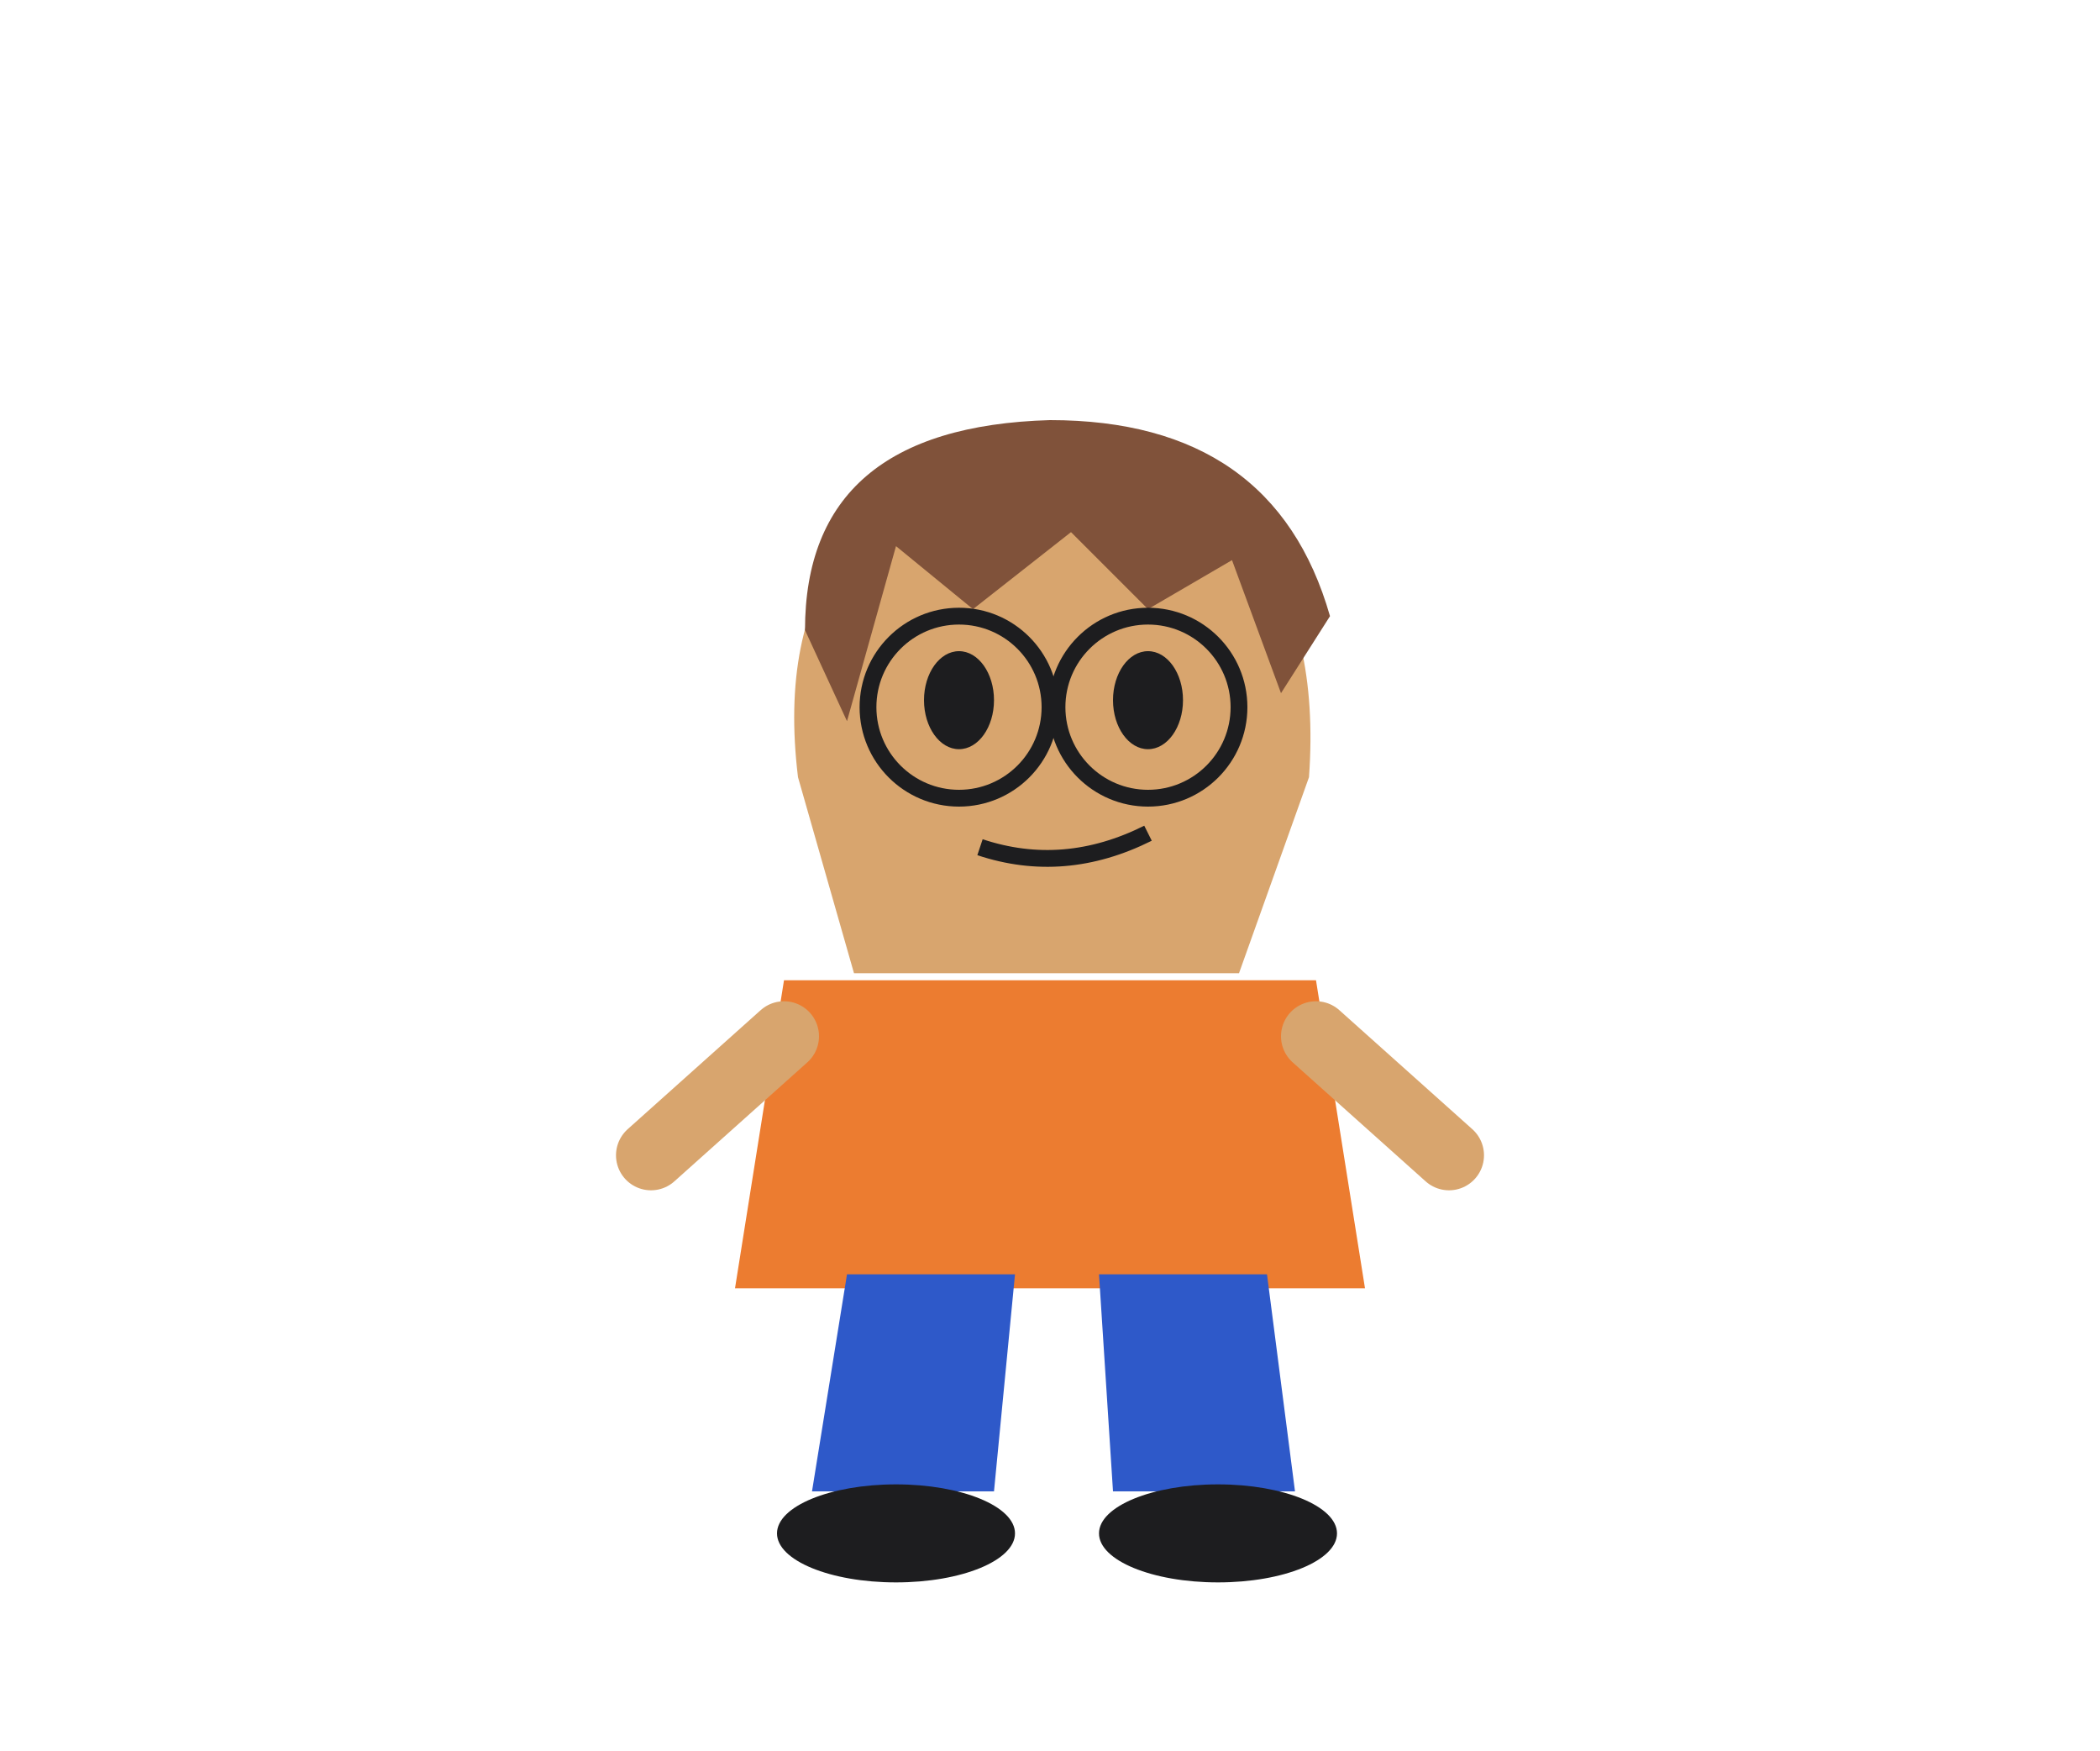
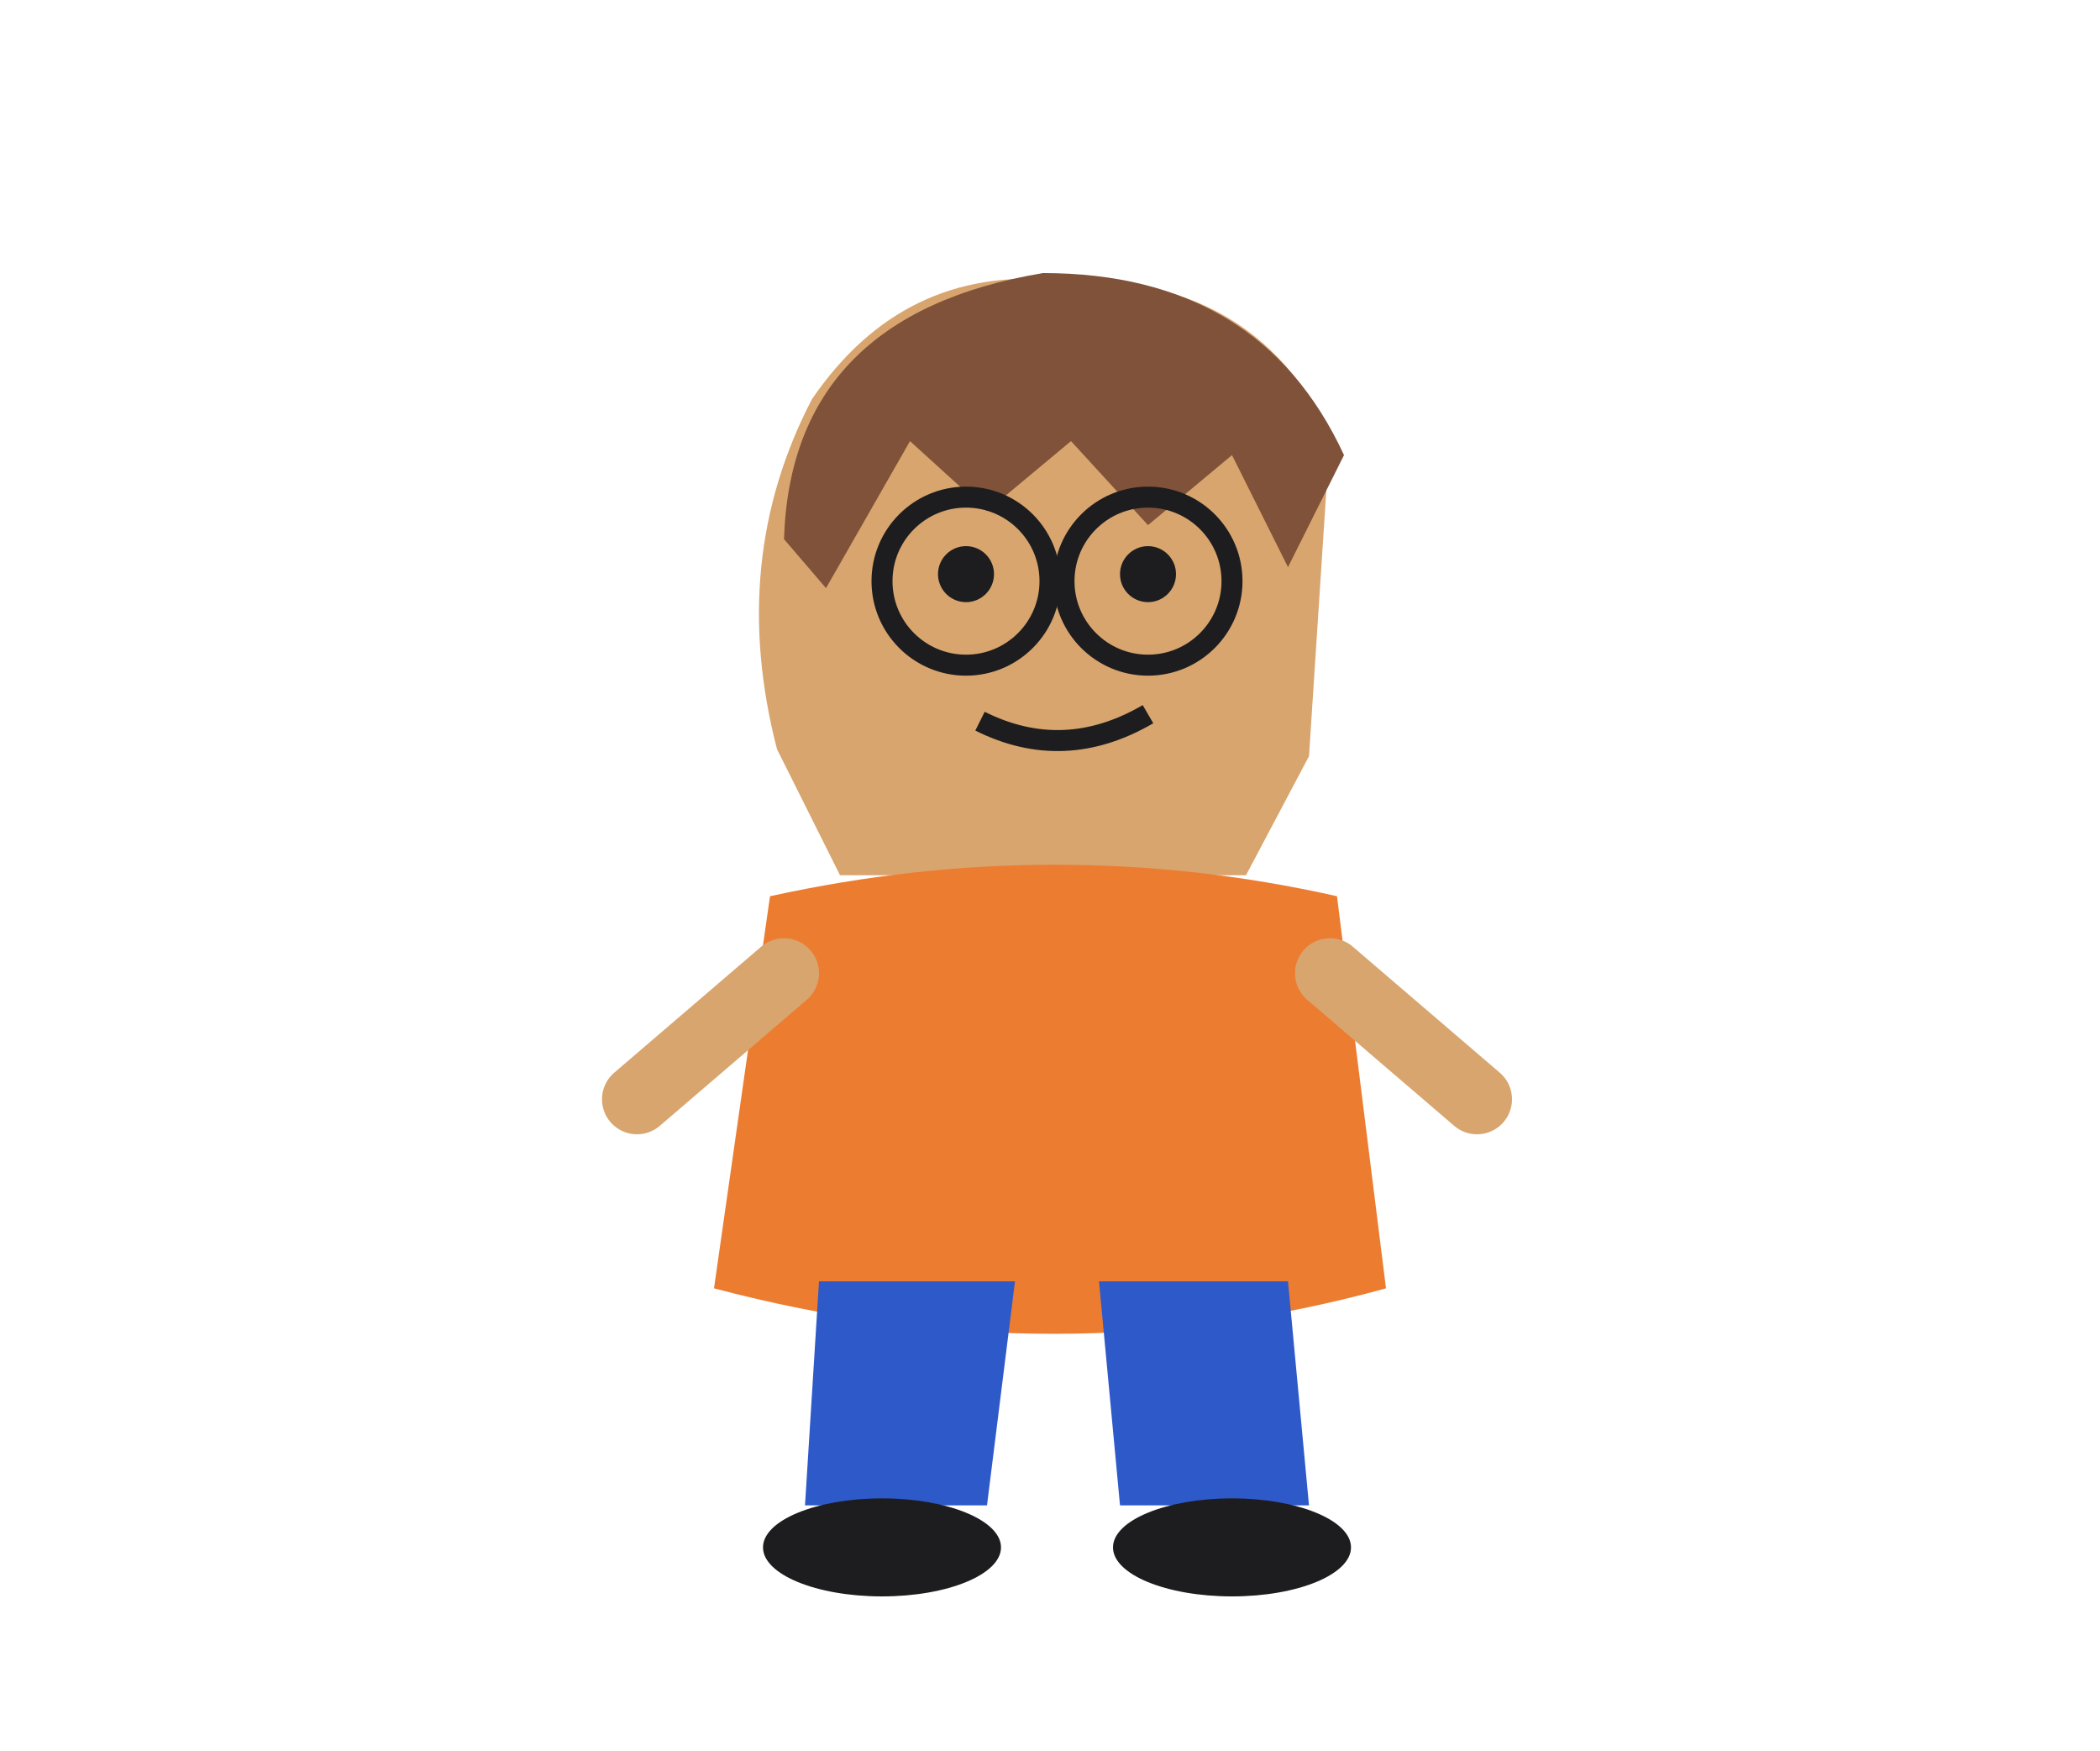
- <svg xmlns="http://www.w3.org/2000/svg" width="300" height="250" viewBox="25 0 250 250">
-   <path d="M114 111 Q109 70 150 62 Q190 69 187 111 L177 139 L122 139Z" fill="#D8A56E" />
-   <path d="M115 90 Q115 61 150 60 Q182 60 190 88 L183 99 L176 80 L164 87 L153 76 L139 87 L128 78 L121 103Z" fill="#80523A" />
-   <ellipse cx="137" cy="100" rx="5" ry="7" fill="#1D1D1F" />
-   <ellipse cx="164" cy="100" rx="5" ry="7" fill="#1D1D1F" />
-   <circle cx="137" cy="101" r="13" fill="none" stroke="#1D1D1F" stroke-width="2.4" />
-   <circle cx="164" cy="101" r="13" fill="none" stroke="#1D1D1F" stroke-width="2.4" />
-   <path d="M149 101 L152 101" stroke="#1D1D1F" stroke-width="2.4" />
-   <path d="M140 121 Q152 125 164 119" fill="none" stroke="#1D1D1F" stroke-width="2.4" />
-   <path d="M112 140 L188 140 L195 184 L105 184Z" fill="#EC7C30" />
-   <path d="M112 148 L93 165 M188 148 L207 165" stroke="#D8A56E" stroke-width="10" stroke-linecap="round" />
-   <path d="M121 182 L145 182 L142 213 L116 213Z M157 182 L181 182 L185 213 L159 213Z" fill="#2E59C9" />
-   <ellipse cx="128" cy="219" rx="17" ry="7" fill="#1D1D1F" />
-   <ellipse cx="174" cy="219" rx="17" ry="7" fill="#1D1D1F" />
+ <svg xmlns="http://www.w3.org/2000/svg" width="300" height="250" viewBox="0 0 300 250">
+   <path d="M111 107 Q104 80 116 57 Q129 38 151 40 Q179 39 190 62 L187 108 L178 125 L120 125Z" fill="#D8A56E" />
+   <path d="M112 77 Q113 45 149 39 Q180 39 192 65 L184 81 L176 65 L164 75 L153 63 L141 73 L130 63 L118 84Z" fill="#80523A" />
+   <circle cx="138" cy="82" r="4" fill="#1D1D1F" />
+   <circle cx="164" cy="82" r="4" fill="#1D1D1F" />
+   <circle cx="138" cy="83" r="12" fill="none" stroke="#1D1D1F" stroke-width="3" />
+   <circle cx="164" cy="83" r="12" fill="none" stroke="#1D1D1F" stroke-width="3" />
+   <path d="M150 82 L152 82" stroke="#1D1D1F" stroke-width="3" />
+   <path d="M140 103 Q152 109 164 102" fill="none" stroke="#1D1D1F" stroke-width="3" />
+   <path d="M110 128 Q151 119 191 128 L198 184 Q151 197 102 184Z" fill="#EC7C30" />
+   <path d="M112 139 L91 157 M190 139 L211 157" stroke="#D8A56E" stroke-width="10" stroke-linecap="round" />
+   <path d="M117 183 L145 183 L141 215 L115 215Z M157 183 L184 183 L187 215 L160 215Z" fill="#2E59C9" />
+   <ellipse cx="126" cy="221" rx="17" ry="7" fill="#1D1D1F" />
+   <ellipse cx="176" cy="221" rx="17" ry="7" fill="#1D1D1F" />
</svg>
